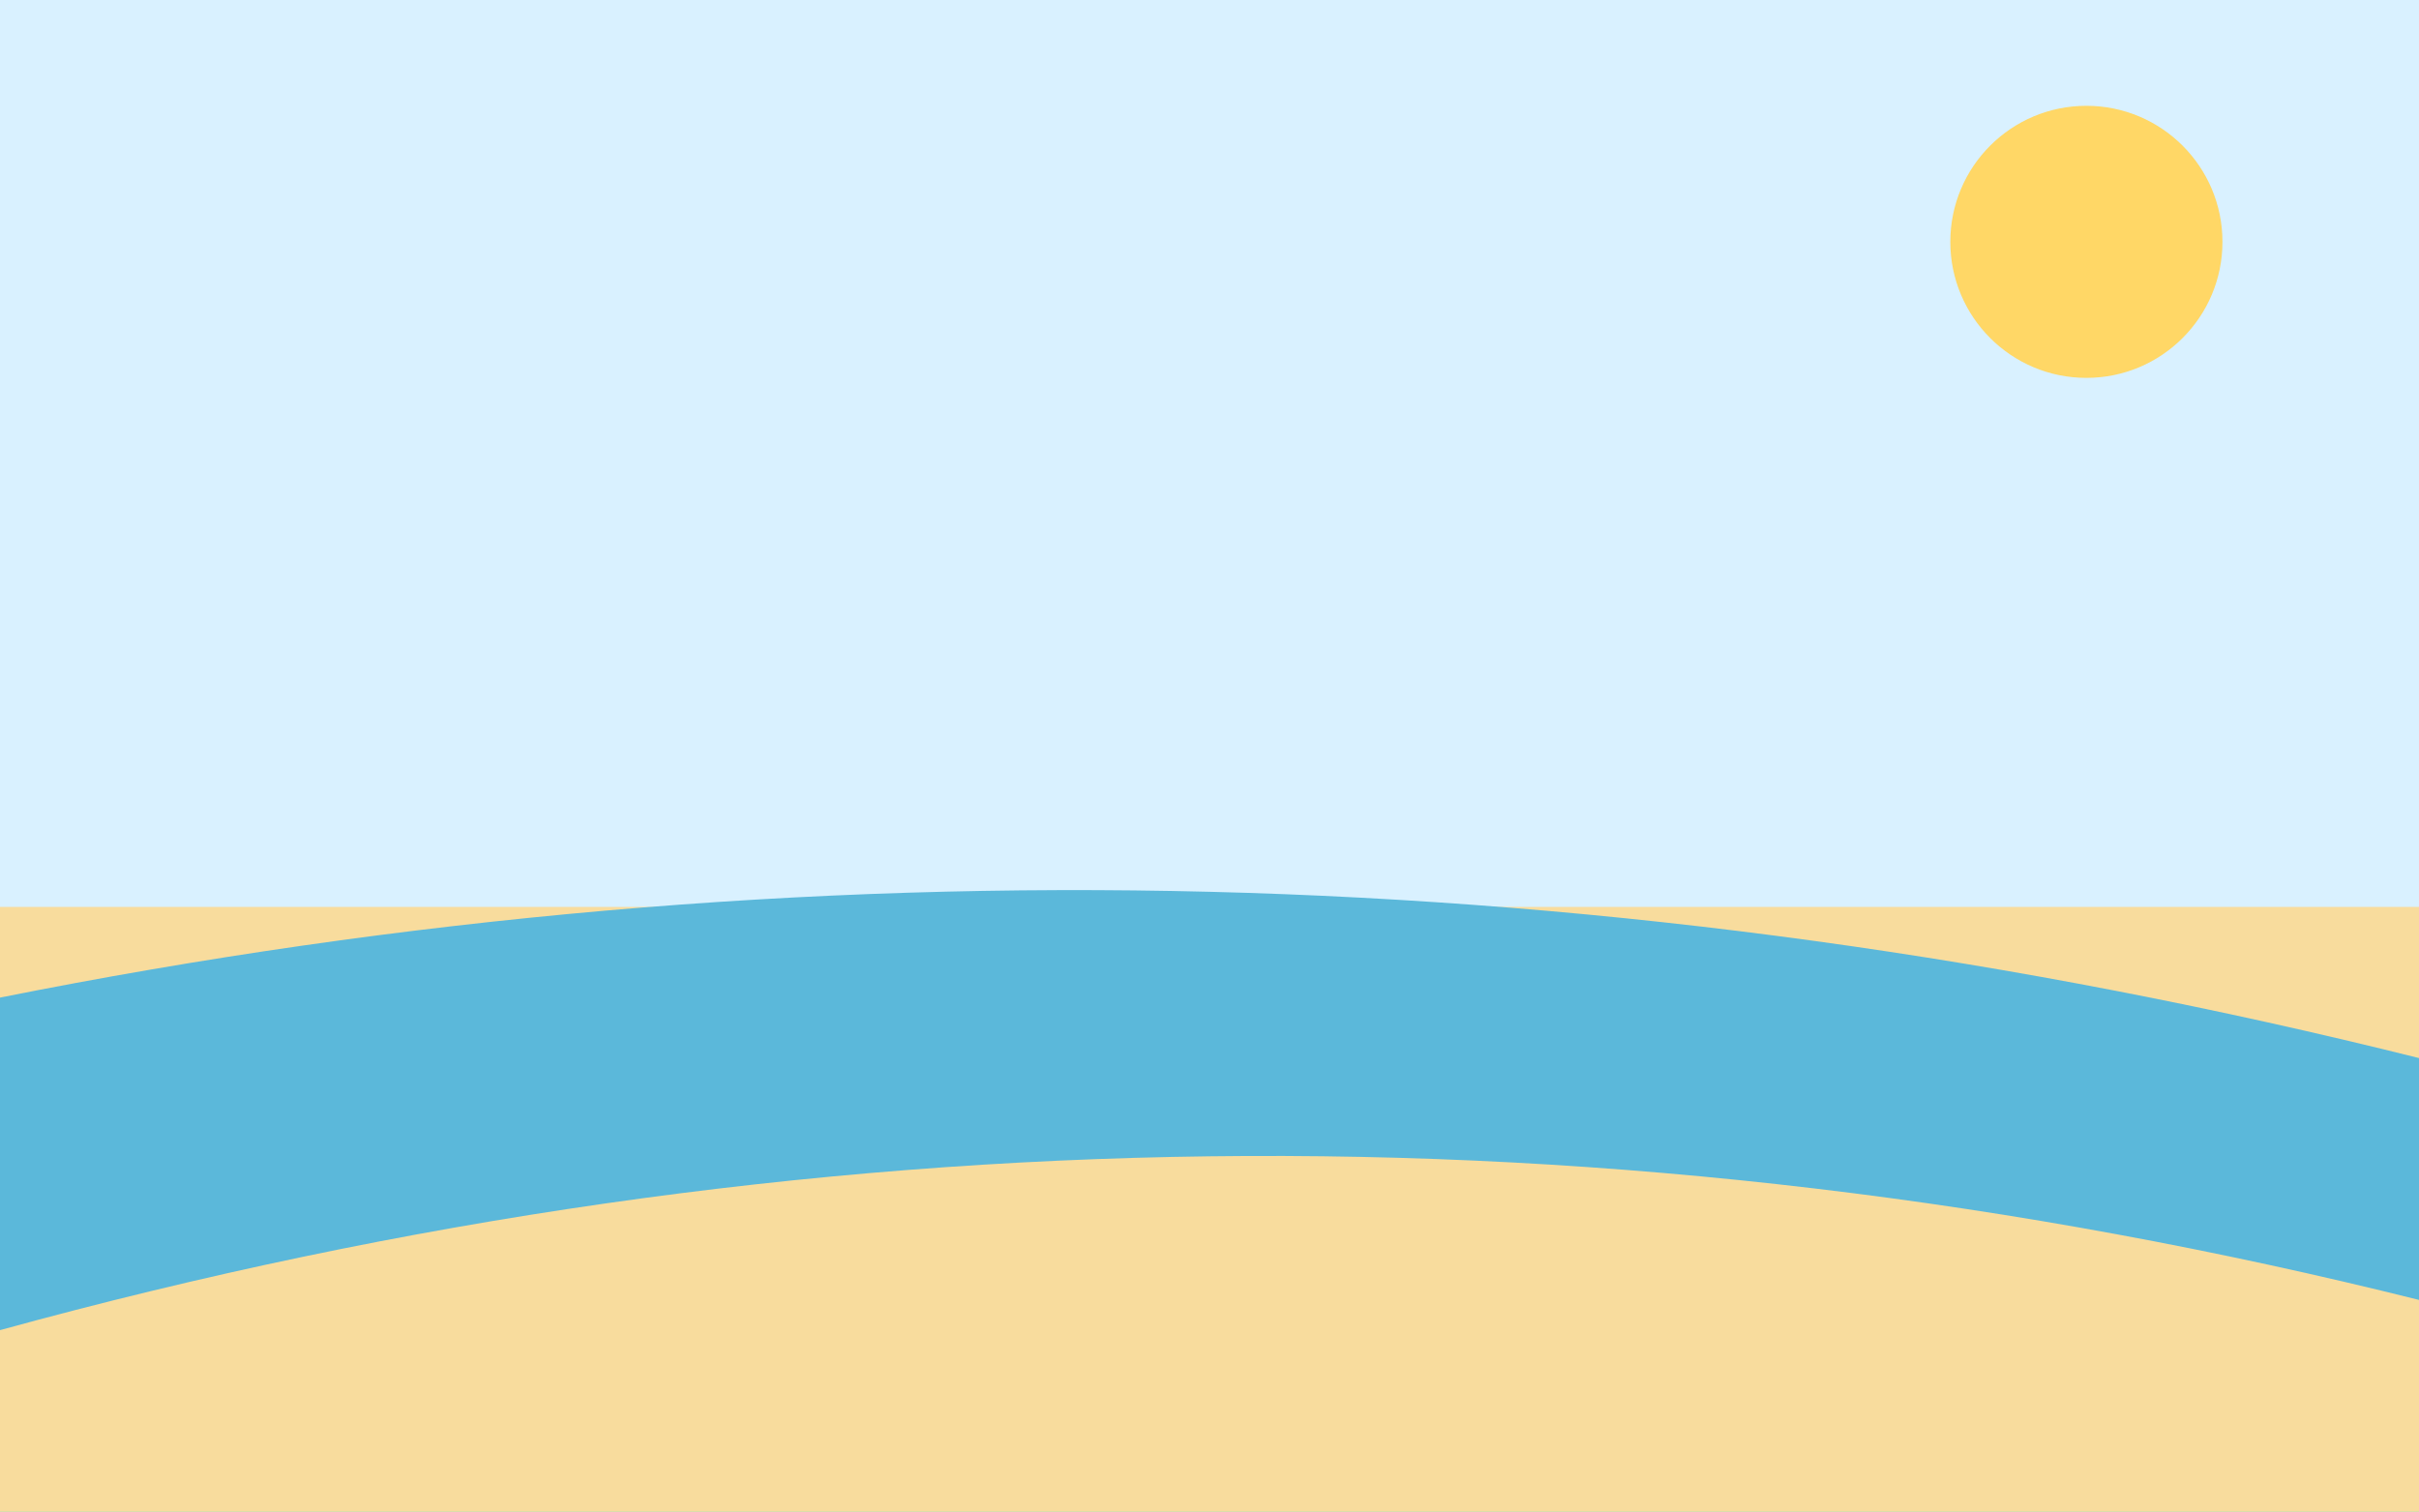
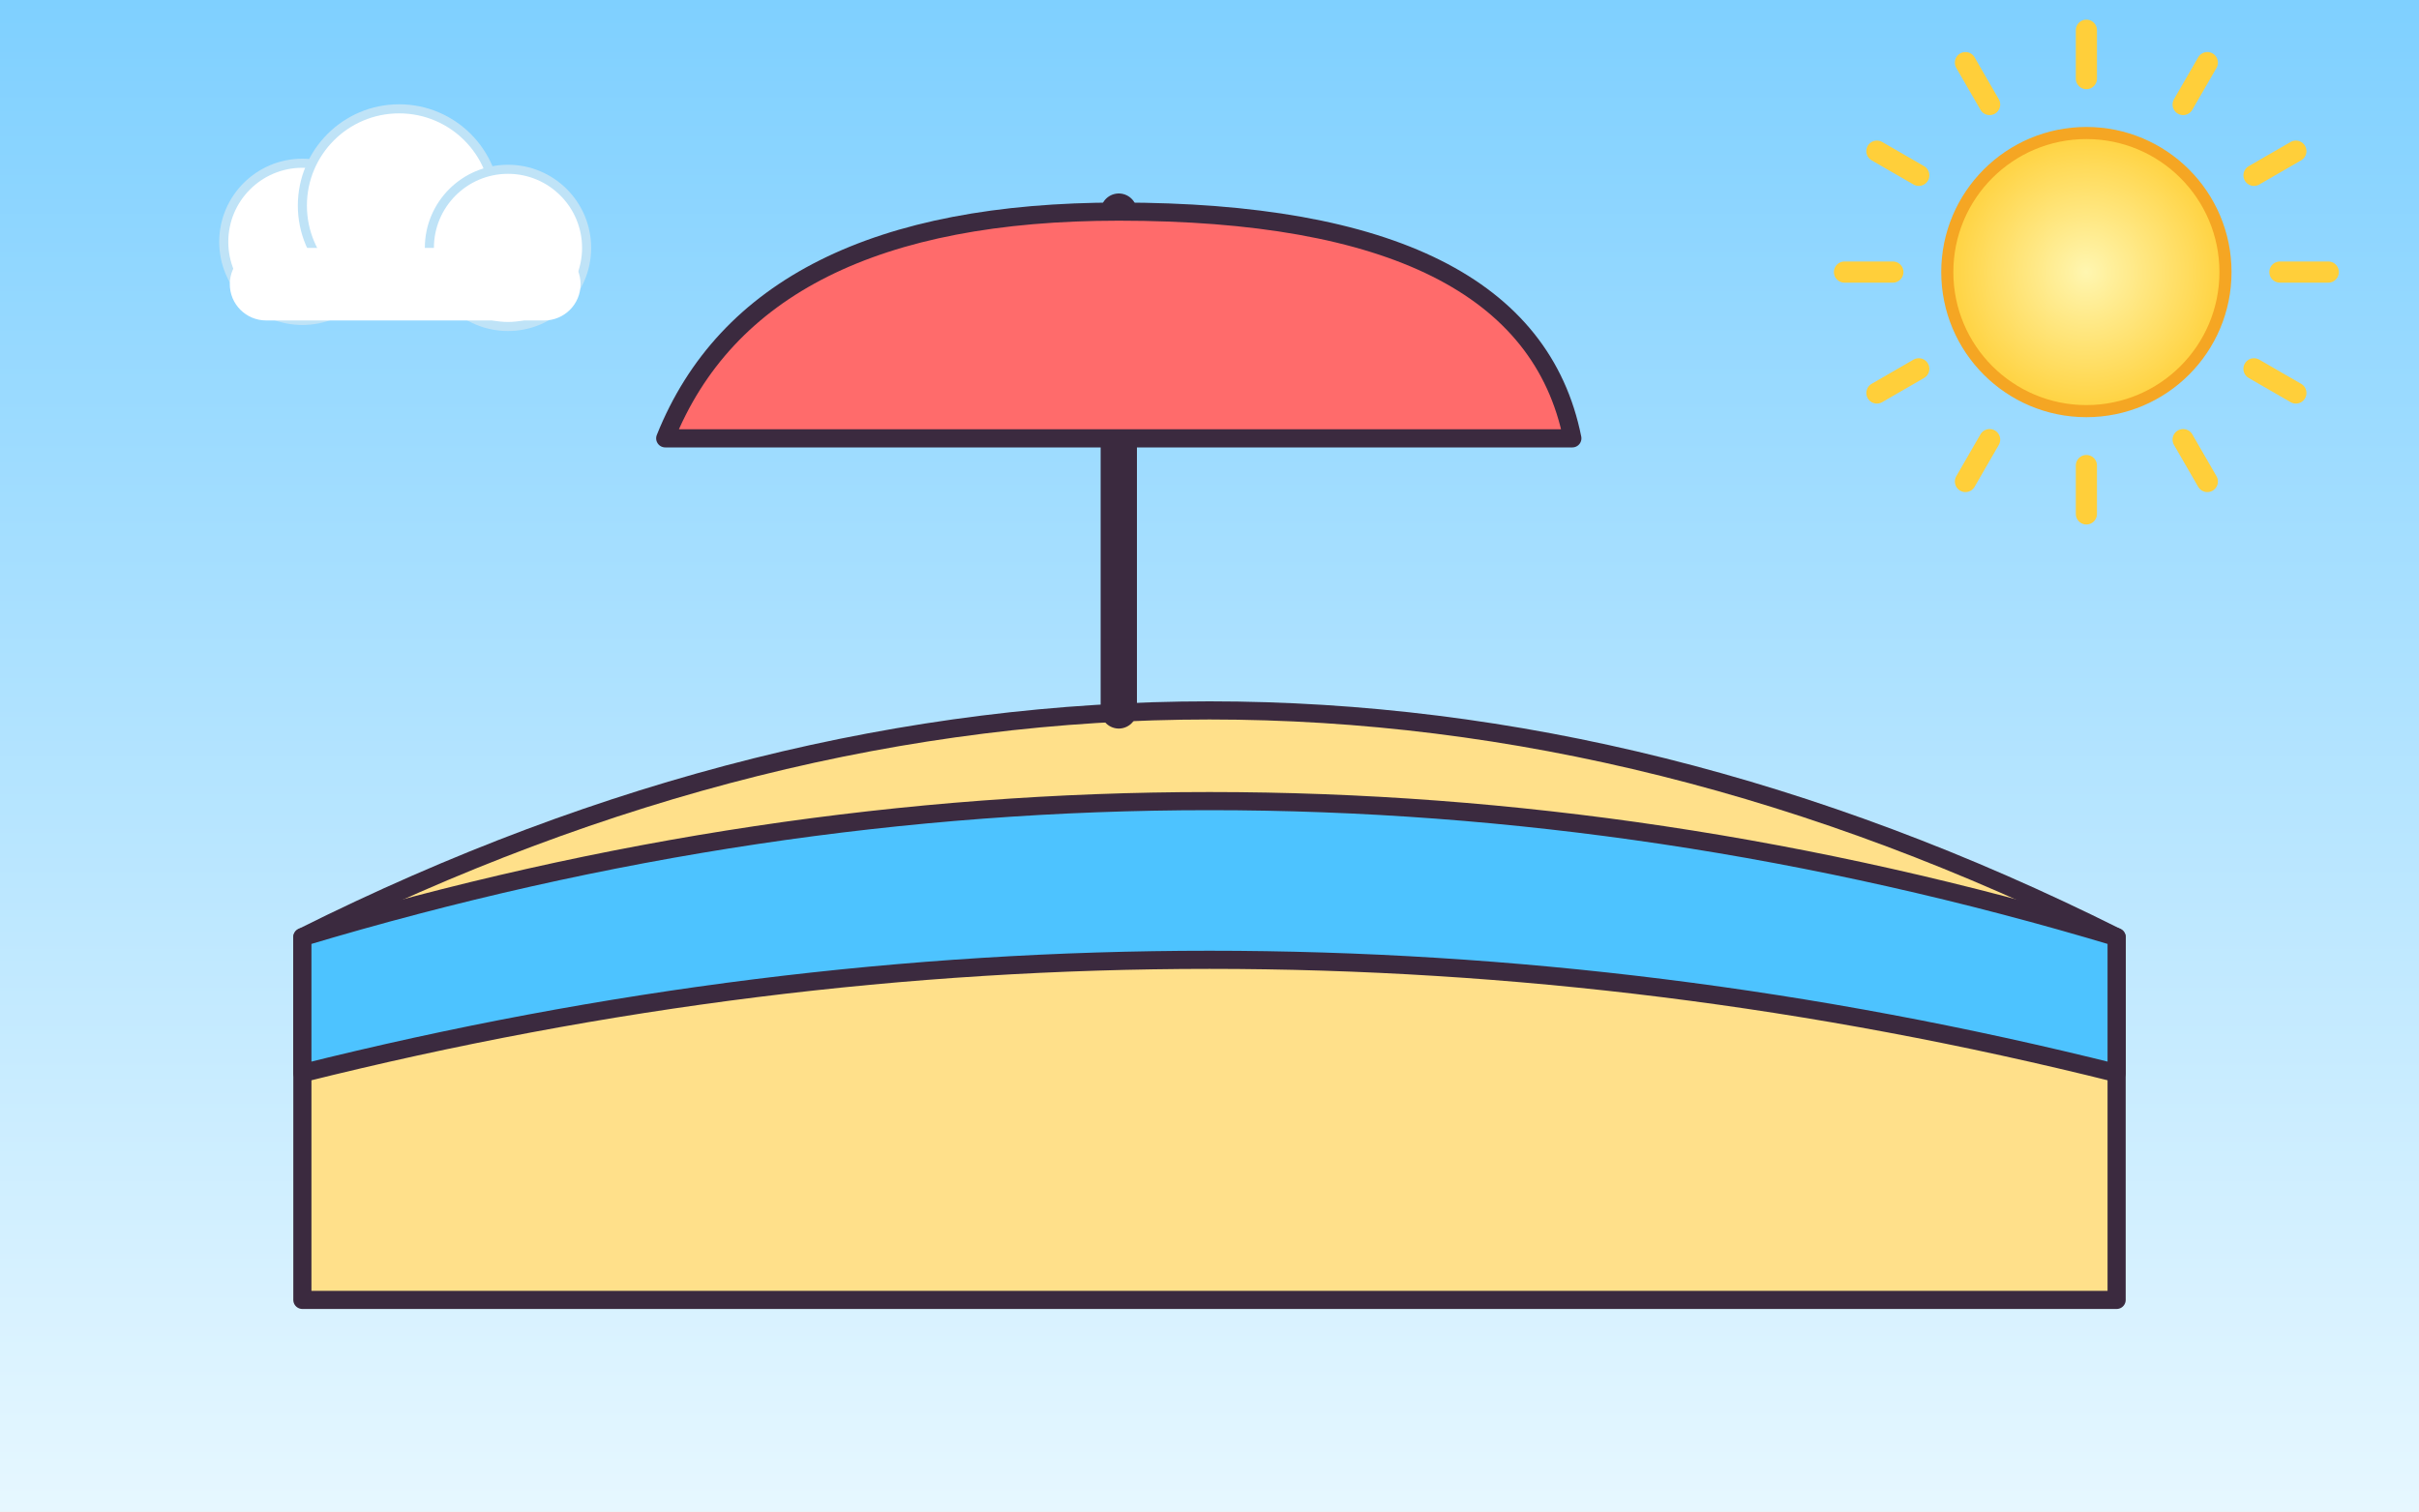
- <svg xmlns="http://www.w3.org/2000/svg" viewBox="0 0 800 500">
-   <rect width="800" height="500" fill="#d9f1ff" />
-   <circle cx="690" cy="80" r="45" fill="#ffd766" />
-   <path d="M0 360 Q400 290 800 360 V500 H0" fill="#a1ce7a" />
-   <path d="M0 300 H800 V500 H0" fill="#f8dc9d" />
-   <path d="M0 330 Q400 250 800 350 V430 Q400 330 0 440" fill="#5bb8da" />
+ <svg xmlns="http://www.w3.org/2000/svg" width="800" height="500" viewBox="0 0 800 500">
+   <defs>
+     <linearGradient id="sky" x1="0" y1="0" x2="0" y2="1">
+       <stop offset="0" stop-color="#7fd0ff" />
+       <stop offset="1" stop-color="#e6f7ff" />
+     </linearGradient>
+     <linearGradient id="skyW" x1="0" y1="0" x2="0" y2="1">
+       <stop offset="0" stop-color="#a8e0b6" />
+       <stop offset="1" stop-color="#eaf8d8" />
+     </linearGradient>
+     <linearGradient id="skyE" x1="0" y1="0" x2="0" y2="1">
+       <stop offset="0" stop-color="#ffb88c" />
+       <stop offset="1" stop-color="#ffe9a8" />
+     </linearGradient>
+     <linearGradient id="hill1" x1="0" y1="0" x2="0" y2="1">
+       <stop offset="0" stop-color="#9be36b" />
+       <stop offset="1" stop-color="#5cbf4a" />
+     </linearGradient>
+     <linearGradient id="hill2" x1="0" y1="0" x2="0" y2="1">
+       <stop offset="0" stop-color="#7fd15a" />
+       <stop offset="1" stop-color="#3fa84a" />
+     </linearGradient>
+     <linearGradient id="hillFar" x1="0" y1="0" x2="0" y2="1">
+       <stop offset="0" stop-color="#b9ecb0" />
+       <stop offset="1" stop-color="#8fd69a" />
+     </linearGradient>
+     <radialGradient id="sunG">
+       <stop offset="0" stop-color="#fff6b0" />
+       <stop offset="1" stop-color="#ffd23f" />
+     </radialGradient>
+     <radialGradient id="shine" cx=".35" cy=".3" r=".8">
+       <stop offset="0" stop-color="#fff" stop-opacity=".55" />
+       <stop offset="1" stop-color="#fff" stop-opacity="0" />
+     </radialGradient>
+   </defs>
+   <rect width="800" height="500" fill="url(#sky)" />
+   <g transform="translate(100 80) scale(1)" fill="#fff" stroke="#bfe3f7" stroke-width="3">
+     <circle cx="0" cy="0" r="26" />
+     <circle cx="32" cy="-12" r="32" />
+     <circle cx="68" cy="2" r="26" />
+     <rect x="-24" y="2" width="116" height="24" rx="12" stroke="none" />
+   </g>
+   <path d="M690 26 v-16" stroke="#ffcf3a" stroke-width="7" stroke-linecap="round" transform="rotate(0 690 90)" />
+   <path d="M690 26 v-16" stroke="#ffcf3a" stroke-width="7" stroke-linecap="round" transform="rotate(30 690 90)" />
+   <path d="M690 26 v-16" stroke="#ffcf3a" stroke-width="7" stroke-linecap="round" transform="rotate(60 690 90)" />
+   <path d="M690 26 v-16" stroke="#ffcf3a" stroke-width="7" stroke-linecap="round" transform="rotate(90 690 90)" />
+   <path d="M690 26 v-16" stroke="#ffcf3a" stroke-width="7" stroke-linecap="round" transform="rotate(120 690 90)" />
+   <path d="M690 26 v-16" stroke="#ffcf3a" stroke-width="7" stroke-linecap="round" transform="rotate(150 690 90)" />
+   <path d="M690 26 v-16" stroke="#ffcf3a" stroke-width="7" stroke-linecap="round" transform="rotate(180 690 90)" />
+   <path d="M690 26 v-16" stroke="#ffcf3a" stroke-width="7" stroke-linecap="round" transform="rotate(210 690 90)" />
+   <path d="M690 26 v-16" stroke="#ffcf3a" stroke-width="7" stroke-linecap="round" transform="rotate(240 690 90)" />
+   <path d="M690 26 v-16" stroke="#ffcf3a" stroke-width="7" stroke-linecap="round" transform="rotate(270 690 90)" />
+   <path d="M690 26 v-16" stroke="#ffcf3a" stroke-width="7" stroke-linecap="round" transform="rotate(300 690 90)" />
+   <path d="M690 26 v-16" stroke="#ffcf3a" stroke-width="7" stroke-linecap="round" transform="rotate(330 690 90)" />
+   <circle cx="690" cy="90" r="46" fill="url(#sunG)" stroke="#f5a623" stroke-width="4" />
+   <g transform="translate(400 250) scale(1.5)">
+     <path d="M-200 40 Q0 -60 200 40 V120 H-200z" fill="#ffe08a" stroke="#3b2a3f" stroke-width="4" stroke-linejoin="round" stroke-linecap="round" />
+     <path d="M-200 40 Q0 -20 200 40 V70 Q0 20 -200 70z" fill="#4dc3ff" stroke="#3b2a3f" stroke-width="4" stroke-linejoin="round" stroke-linecap="round" />
+     <path d="M-20 -10 v-110" fill="none" stroke="#3b2a3f" stroke-width="8" stroke-linejoin="round" stroke-linecap="round" />
+     <path d="M-20 -120 q-80 0 -100 50 H80 q-10 -50 -100 -50z" fill="#ff6b6b" stroke="#3b2a3f" stroke-width="4" stroke-linejoin="round" stroke-linecap="round" />
+   </g>
</svg>
